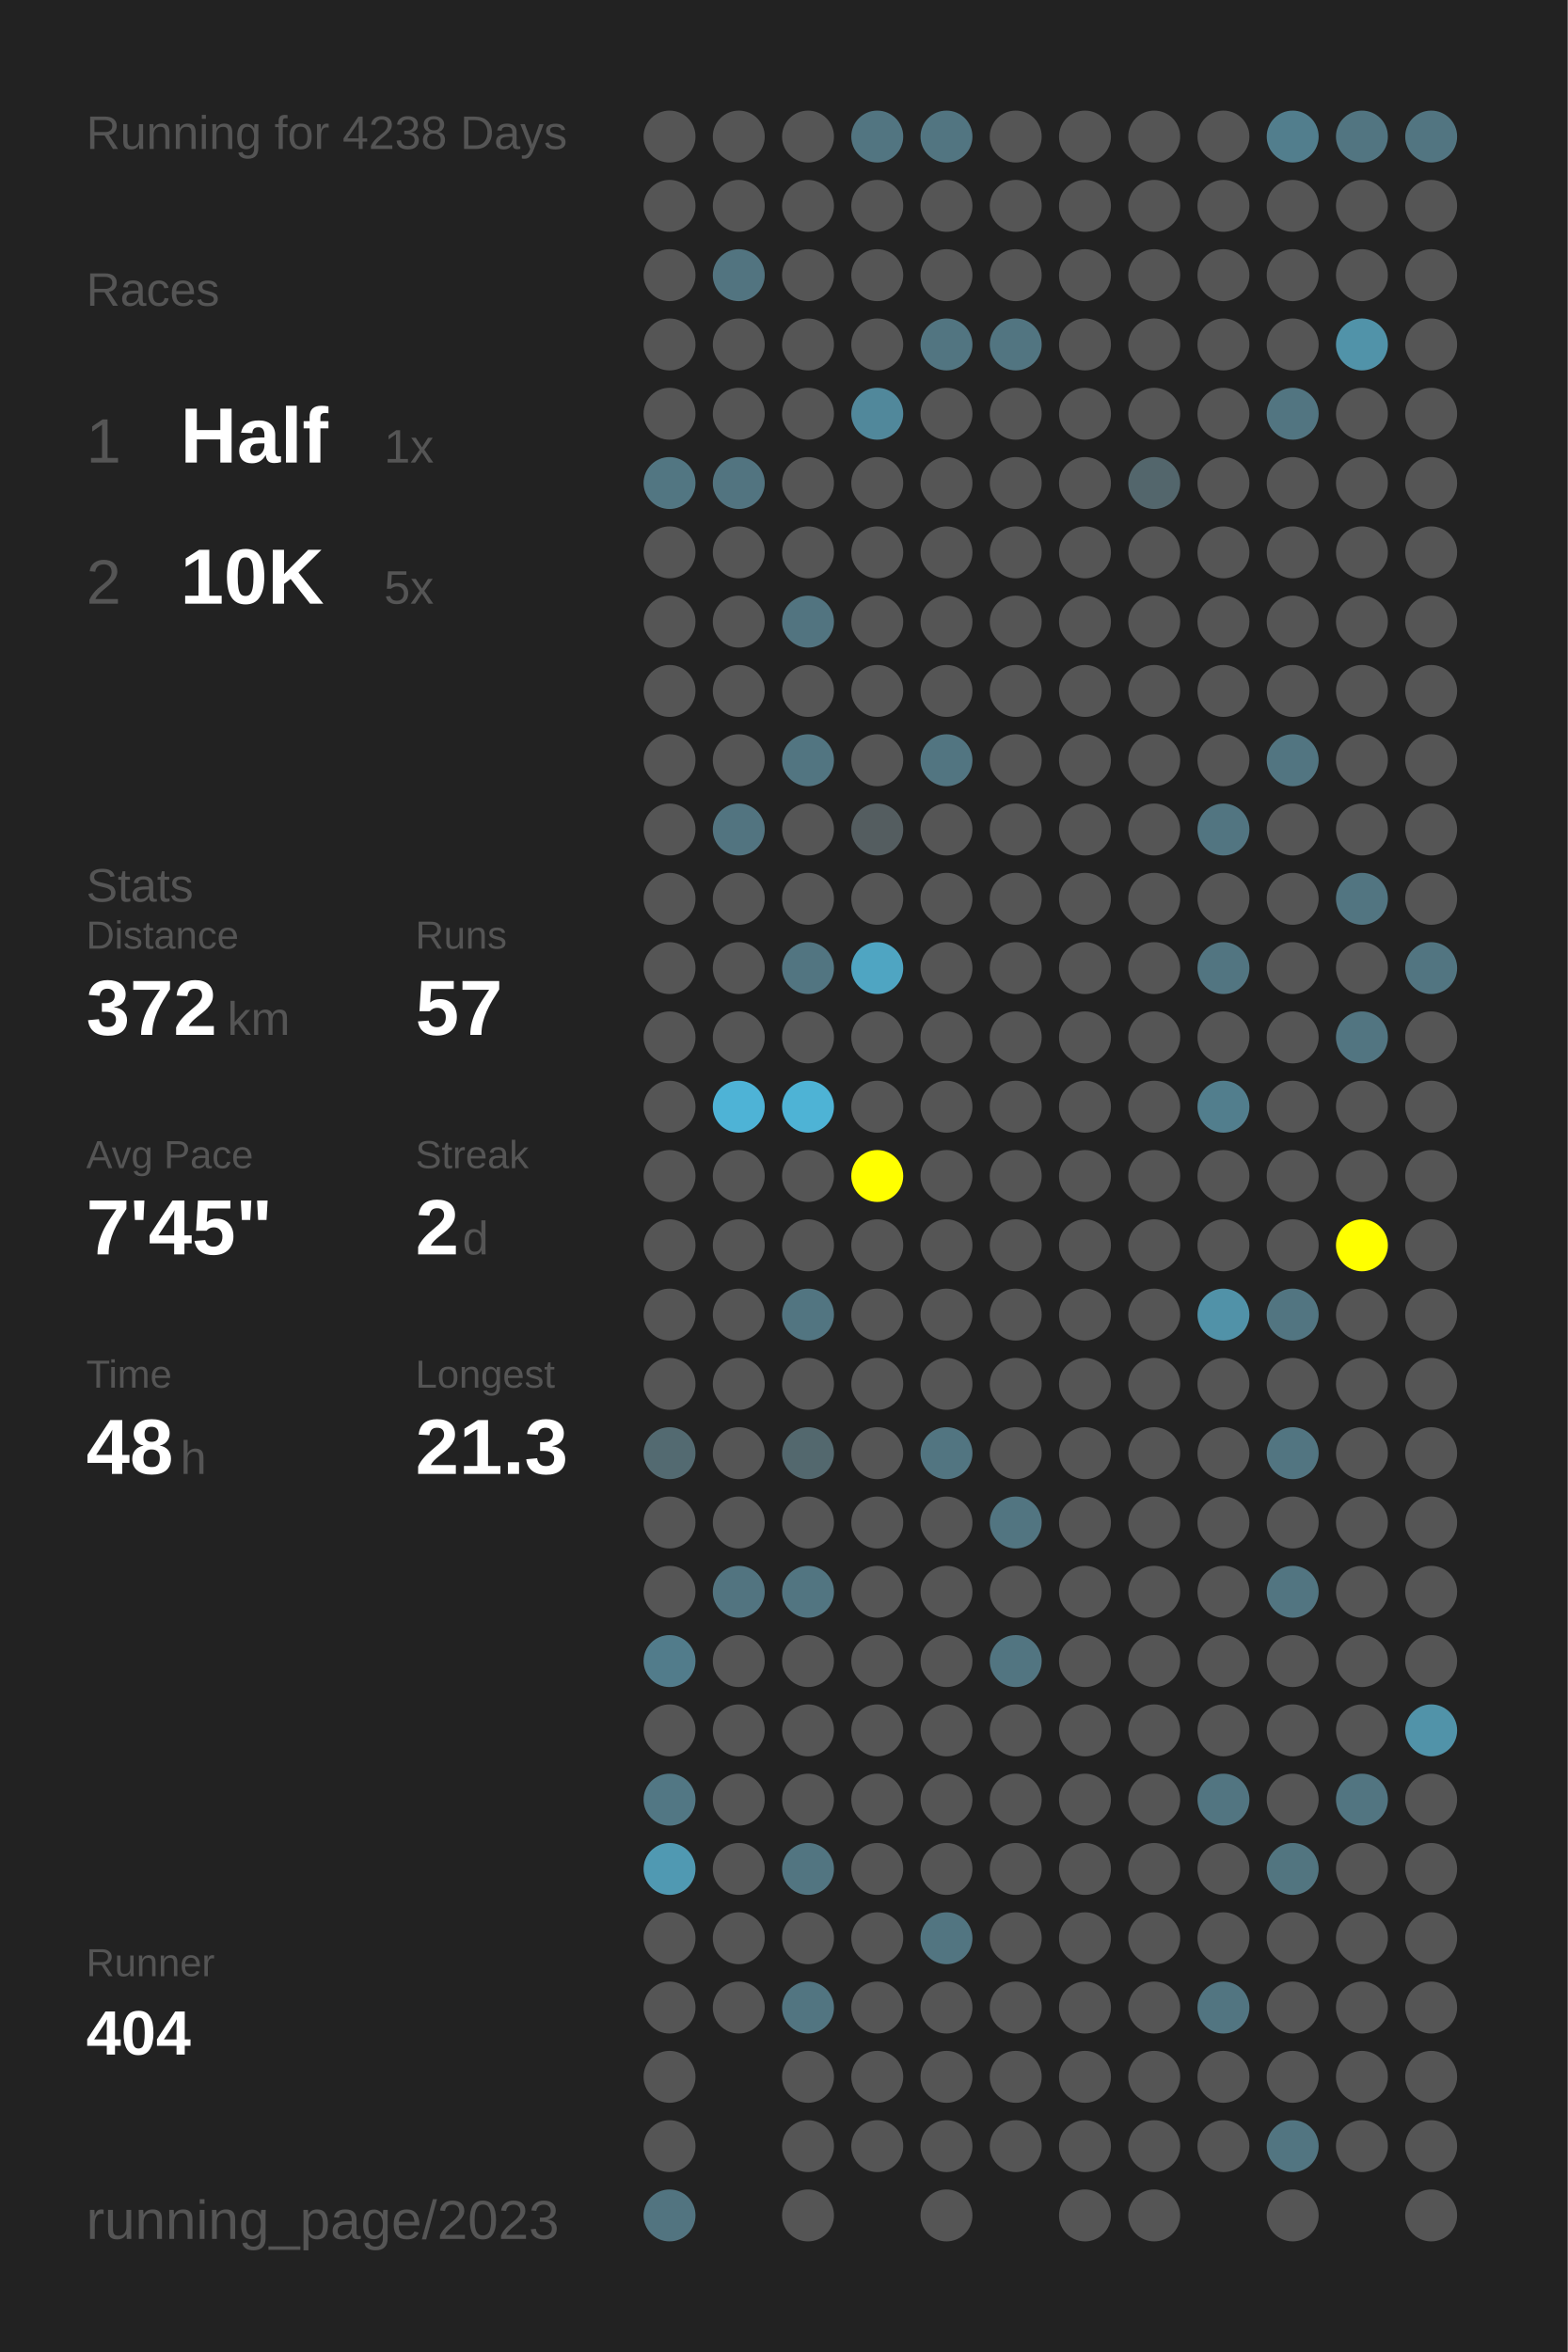
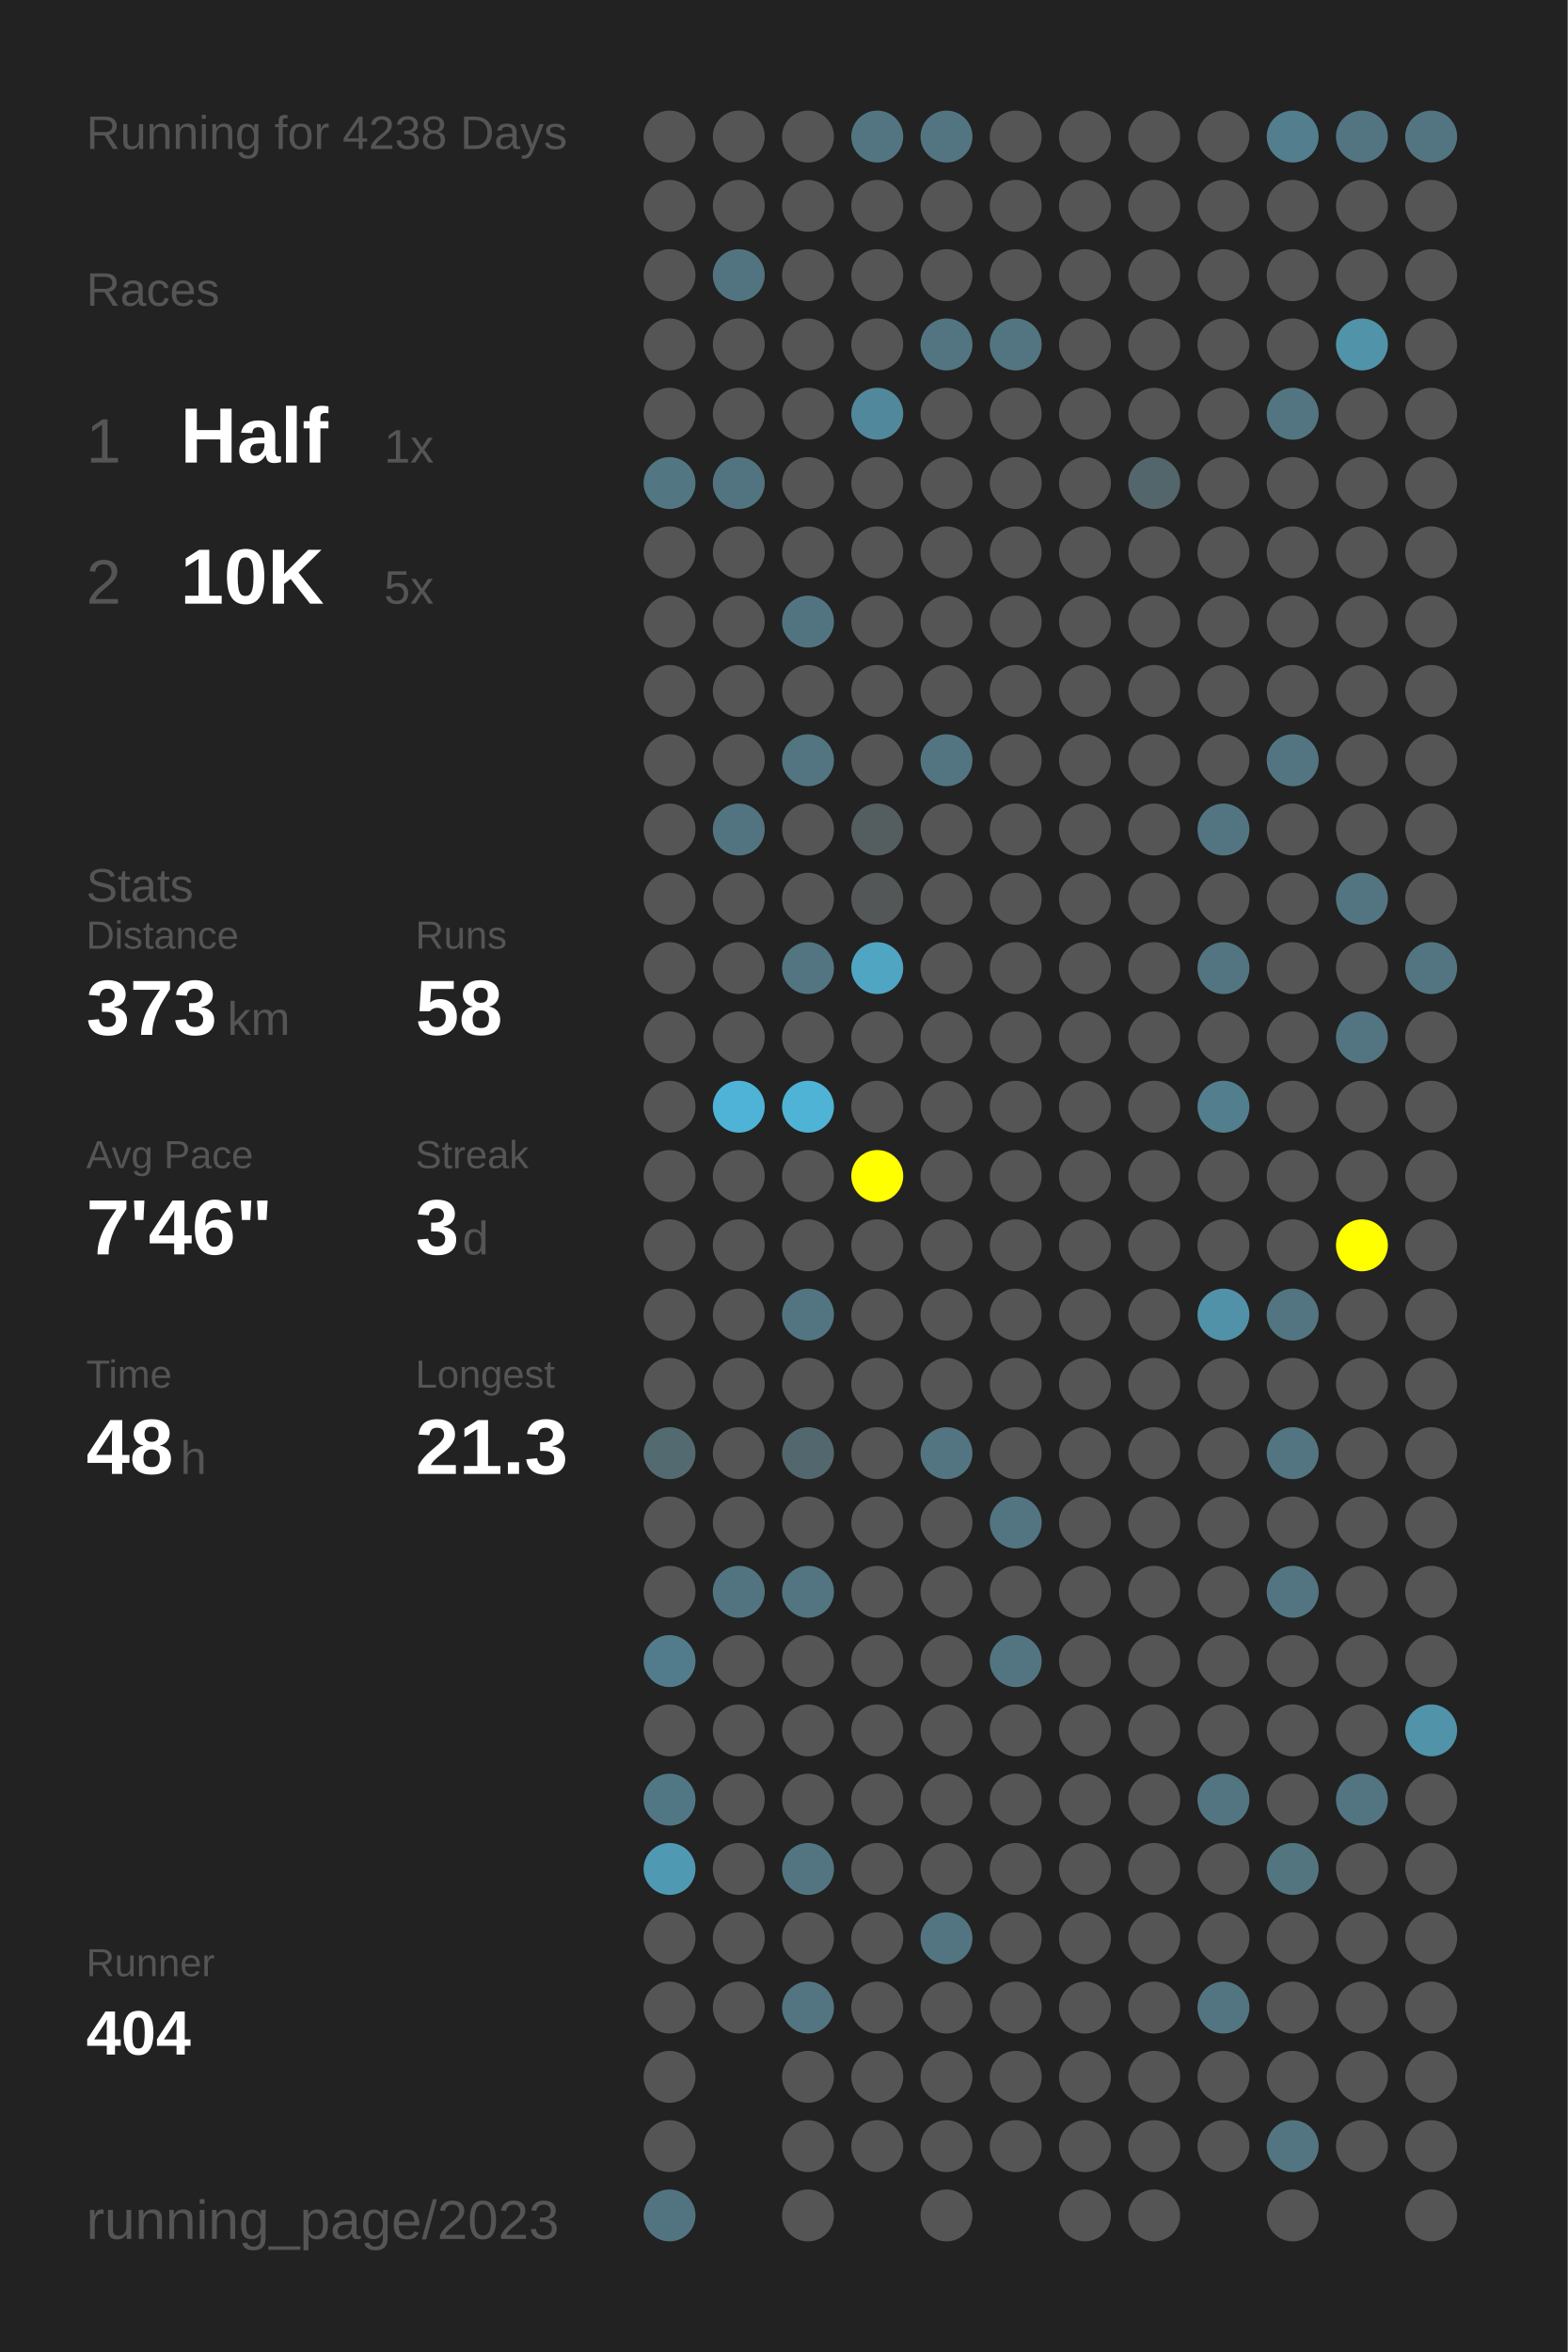
<svg xmlns="http://www.w3.org/2000/svg" baseProfile="full" height="300mm" version="1.1" viewBox="0,0,200,300" width="200mm">
  <defs />
  <rect fill="#222222" height="300" width="200" x="0" y="0" />
  <text fill="#555555" style="font-size:6px; font-family:Arial;" x="11" y="19">Running for 4238 Days</text>
  <text fill="#555555" style="font-size:6px; font-family:Arial;" x="11" y="39">Races</text>
  <text fill="#555555" style="font-size:8px; font-family:Arial;" x="11" y="59">1</text>
  <text fill="#FFFFFF" style="font-size:10px; font-family:Arial; font-weight:bold;" x="23" y="59">Half</text>
  <text fill="#555555" style="font-size:6px; font-family:Arial;" x="49" y="59">1x</text>
  <text fill="#555555" style="font-size:8px; font-family:Arial;" x="11" y="77">2</text>
  <text fill="#FFFFFF" style="font-size:10px; font-family:Arial; font-weight:bold;" x="23" y="77">10K</text>
  <text fill="#555555" style="font-size:6px; font-family:Arial;" x="49" y="77">5x</text>
  <text fill="#555555" style="font-size:6px; font-family:Arial;" x="11" y="115">Stats</text>
  <text fill="#555555" style="font-size:5px; font-family:Arial;" x="11" y="121">Distance</text>
-   <text fill="#FFFFFF" style="font-size:10px; font-family:Arial; font-weight:bold;" x="11" y="132">372</text>
+   <text fill="#FFFFFF" style="font-size:10px; font-family:Arial; font-weight:bold;" x="11" y="132">373</text>
  <text fill="#555555" style="font-size:6px; font-family:Arial;" x="29" y="132">km</text>
  <text fill="#555555" style="font-size:5px; font-family:Arial;" x="53" y="121">Runs</text>
-   <text fill="#FFFFFF" style="font-size:10px; font-family:Arial; font-weight:bold;" x="53" y="132">57</text>
+   <text fill="#FFFFFF" style="font-size:10px; font-family:Arial; font-weight:bold;" x="53" y="132">58</text>
  <text fill="#555555" style="font-size:5px; font-family:Arial;" x="11" y="149">Avg Pace</text>
-   <text fill="#FFFFFF" style="font-size:10px; font-family:Arial; font-weight:bold;" x="11" y="160">7'45"</text>
+   <text fill="#FFFFFF" style="font-size:10px; font-family:Arial; font-weight:bold;" x="11" y="160">7'46"</text>
  <text fill="#555555" style="font-size:5px; font-family:Arial;" x="53" y="149">Streak</text>
-   <text fill="#FFFFFF" style="font-size:10px; font-family:Arial; font-weight:bold;" x="53" y="160">2</text>
+   <text fill="#FFFFFF" style="font-size:10px; font-family:Arial; font-weight:bold;" x="53" y="160">3</text>
  <text fill="#555555" style="font-size:6px; font-family:Arial;" x="59" y="160">d</text>
  <text fill="#555555" style="font-size:5px; font-family:Arial;" x="11" y="177">Time</text>
  <text fill="#FFFFFF" style="font-size:10px; font-family:Arial; font-weight:bold;" x="11" y="188">48</text>
  <text fill="#555555" style="font-size:6px; font-family:Arial;" x="23" y="188">h</text>
  <text fill="#555555" style="font-size:5px; font-family:Arial;" x="53" y="177">Longest</text>
  <text fill="#FFFFFF" style="font-size:10px; font-family:Arial; font-weight:bold;" x="53" y="188">21.3</text>
  <text fill="#555555" style="font-size:5px; font-family:Arial;" x="11" y="252.065">Runner</text>
  <text fill="#FFFFFF" style="font-size:8px; font-family:Arial; font-weight:bold;" x="11" y="262.065">404</text>
  <text fill="#555555" style="font-size:7px; font-family:Arial;" x="11" y="285.581">running_page/2023</text>
  <circle cx="85.417" cy="17.419" fill="#555555" r="3.312" />
  <circle cx="85.417" cy="26.258" fill="#555555" r="3.312" />
  <circle cx="85.417" cy="35.097" fill="#555555" r="3.312" />
  <circle cx="85.417" cy="43.935" fill="#555555" r="3.312" />
  <circle cx="85.417" cy="52.774" fill="#555555" r="3.312" />
  <circle cx="85.417" cy="61.613" fill="#527682" r="3.312" />
  <circle cx="85.417" cy="70.452" fill="#555555" r="3.312" />
  <circle cx="85.417" cy="79.29" fill="#555555" r="3.312" />
  <circle cx="85.417" cy="88.129" fill="#555555" r="3.312" />
  <circle cx="85.417" cy="96.968" fill="#555555" r="3.312" />
  <circle cx="85.417" cy="105.806" fill="#555555" r="3.312" />
  <circle cx="85.417" cy="114.645" fill="#555555" r="3.312" />
  <circle cx="85.417" cy="123.484" fill="#555555" r="3.312" />
  <circle cx="85.417" cy="132.323" fill="#555555" r="3.312" />
  <circle cx="85.417" cy="141.161" fill="#555555" r="3.312" />
  <circle cx="85.417" cy="150" fill="#555555" r="3.312" />
  <circle cx="85.417" cy="158.839" fill="#555555" r="3.312" />
  <circle cx="85.417" cy="167.677" fill="#555555" r="3.312" />
  <circle cx="85.417" cy="176.516" fill="#555555" r="3.312" />
  <circle cx="85.417" cy="185.355" fill="#536a71" r="3.312" />
  <circle cx="85.417" cy="194.194" fill="#555555" r="3.312" />
  <circle cx="85.417" cy="203.032" fill="#555555" r="3.312" />
  <circle cx="85.417" cy="211.871" fill="#527c8b" r="3.312" />
  <circle cx="85.417" cy="220.71" fill="#555555" r="3.312" />
  <circle cx="85.417" cy="229.548" fill="#527784" r="3.312" />
  <circle cx="85.417" cy="238.387" fill="#5099b2" r="3.312" />
  <circle cx="85.417" cy="247.226" fill="#555555" r="3.312" />
  <circle cx="85.417" cy="256.065" fill="#555555" r="3.312" />
  <circle cx="85.417" cy="264.903" fill="#555555" r="3.312" />
  <circle cx="85.417" cy="273.742" fill="#555555" r="3.312" />
  <circle cx="85.417" cy="282.581" fill="#527480" r="3.312" />
  <circle cx="94.25" cy="17.419" fill="#555555" r="3.312" />
  <circle cx="94.25" cy="26.258" fill="#555555" r="3.312" />
  <circle cx="94.25" cy="35.097" fill="#527480" r="3.312" />
  <circle cx="94.25" cy="43.935" fill="#555555" r="3.312" />
  <circle cx="94.25" cy="52.774" fill="#555555" r="3.312" />
  <circle cx="94.25" cy="61.613" fill="#527480" r="3.312" />
  <circle cx="94.25" cy="70.452" fill="#555555" r="3.312" />
  <circle cx="94.25" cy="79.29" fill="#555555" r="3.312" />
  <circle cx="94.25" cy="88.129" fill="#555555" r="3.312" />
  <circle cx="94.25" cy="96.968" fill="#555555" r="3.312" />
  <circle cx="94.25" cy="105.806" fill="#527480" r="3.312" />
  <circle cx="94.25" cy="114.645" fill="#555555" r="3.312" />
  <circle cx="94.25" cy="123.484" fill="#555555" r="3.312" />
  <circle cx="94.25" cy="132.323" fill="#555555" r="3.312" />
  <circle cx="94.25" cy="141.161" fill="#4eb3d6" r="3.312" />
  <circle cx="94.25" cy="150" fill="#555555" r="3.312" />
  <circle cx="94.25" cy="158.839" fill="#555555" r="3.312" />
  <circle cx="94.25" cy="167.677" fill="#555555" r="3.312" />
  <circle cx="94.25" cy="176.516" fill="#555555" r="3.312" />
  <circle cx="94.25" cy="185.355" fill="#555555" r="3.312" />
  <circle cx="94.25" cy="194.194" fill="#555555" r="3.312" />
  <circle cx="94.25" cy="203.032" fill="#527480" r="3.312" />
  <circle cx="94.25" cy="211.871" fill="#555555" r="3.312" />
  <circle cx="94.25" cy="220.71" fill="#555555" r="3.312" />
  <circle cx="94.25" cy="229.548" fill="#555555" r="3.312" />
  <circle cx="94.25" cy="238.387" fill="#555555" r="3.312" />
  <circle cx="94.25" cy="247.226" fill="#555555" r="3.312" />
  <circle cx="94.25" cy="256.065" fill="#555555" r="3.312" />
  <circle cx="103.083" cy="17.419" fill="#555555" r="3.312" />
  <circle cx="103.083" cy="26.258" fill="#555555" r="3.312" />
  <circle cx="103.083" cy="35.097" fill="#555555" r="3.312" />
  <circle cx="103.083" cy="43.935" fill="#555555" r="3.312" />
  <circle cx="103.083" cy="52.774" fill="#555555" r="3.312" />
  <circle cx="103.083" cy="61.613" fill="#555555" r="3.312" />
  <circle cx="103.083" cy="70.452" fill="#555555" r="3.312" />
  <circle cx="103.083" cy="79.29" fill="#527480" r="3.312" />
  <circle cx="103.083" cy="88.129" fill="#555555" r="3.312" />
  <circle cx="103.083" cy="96.968" fill="#527581" r="3.312" />
  <circle cx="103.083" cy="105.806" fill="#555555" r="3.312" />
  <circle cx="103.083" cy="114.645" fill="#555555" r="3.312" />
  <circle cx="103.083" cy="123.484" fill="#527581" r="3.312" />
  <circle cx="103.083" cy="132.323" fill="#555555" r="3.312" />
  <circle cx="103.083" cy="141.161" fill="#4eb3d5" r="3.312" />
  <circle cx="103.083" cy="150" fill="#555555" r="3.312" />
  <circle cx="103.083" cy="158.839" fill="#555555" r="3.312" />
  <circle cx="103.083" cy="167.677" fill="#527581" r="3.312" />
  <circle cx="103.083" cy="176.516" fill="#555555" r="3.312" />
  <circle cx="103.083" cy="185.355" fill="#53686e" r="3.312" />
  <circle cx="103.083" cy="194.194" fill="#555555" r="3.312" />
  <circle cx="103.083" cy="203.032" fill="#527581" r="3.312" />
  <circle cx="103.083" cy="211.871" fill="#555555" r="3.312" />
  <circle cx="103.083" cy="220.71" fill="#555555" r="3.312" />
  <circle cx="103.083" cy="229.548" fill="#555555" r="3.312" />
  <circle cx="103.083" cy="238.387" fill="#527581" r="3.312" />
  <circle cx="103.083" cy="247.226" fill="#555555" r="3.312" />
  <circle cx="103.083" cy="256.065" fill="#527581" r="3.312" />
  <circle cx="103.083" cy="264.903" fill="#555555" r="3.312" />
  <circle cx="103.083" cy="273.742" fill="#555555" r="3.312" />
  <circle cx="103.083" cy="282.581" fill="#555555" r="3.312" />
  <circle cx="111.917" cy="17.419" fill="#527581" r="3.312" />
  <circle cx="111.917" cy="26.258" fill="#555555" r="3.312" />
  <circle cx="111.917" cy="35.097" fill="#555555" r="3.312" />
  <circle cx="111.917" cy="43.935" fill="#555555" r="3.312" />
  <circle cx="111.917" cy="52.774" fill="#51889b" r="3.312" />
  <circle cx="111.917" cy="61.613" fill="#555555" r="3.312" />
  <circle cx="111.917" cy="70.452" fill="#555555" r="3.312" />
  <circle cx="111.917" cy="79.29" fill="#555555" r="3.312" />
  <circle cx="111.917" cy="88.129" fill="#555555" r="3.312" />
  <circle cx="111.917" cy="96.968" fill="#555555" r="3.312" />
  <circle cx="111.917" cy="105.806" fill="#545d60" r="3.312" />
-   <circle cx="111.917" cy="114.645" fill="#555555" r="3.312" />
+   <circle cx="111.917" cy="114.645" fill="#545757" r="3.312" />
  <circle cx="111.917" cy="123.484" fill="#4fa5c2" r="3.312" />
  <circle cx="111.917" cy="132.323" fill="#555555" r="3.312" />
  <circle cx="111.917" cy="141.161" fill="#555555" r="3.312" />
  <circle cx="111.917" cy="150" fill="#FFFF00" r="3.312" />
  <circle cx="111.917" cy="158.839" fill="#555555" r="3.312" />
  <circle cx="111.917" cy="167.677" fill="#555555" r="3.312" />
  <circle cx="111.917" cy="176.516" fill="#555555" r="3.312" />
  <circle cx="111.917" cy="185.355" fill="#555555" r="3.312" />
  <circle cx="111.917" cy="194.194" fill="#555555" r="3.312" />
  <circle cx="111.917" cy="203.032" fill="#555555" r="3.312" />
  <circle cx="111.917" cy="211.871" fill="#555555" r="3.312" />
  <circle cx="111.917" cy="220.71" fill="#555555" r="3.312" />
  <circle cx="111.917" cy="229.548" fill="#555555" r="3.312" />
  <circle cx="111.917" cy="238.387" fill="#555555" r="3.312" />
  <circle cx="111.917" cy="247.226" fill="#555555" r="3.312" />
  <circle cx="111.917" cy="256.065" fill="#555555" r="3.312" />
  <circle cx="111.917" cy="264.903" fill="#555555" r="3.312" />
  <circle cx="111.917" cy="273.742" fill="#555555" r="3.312" />
  <circle cx="120.75" cy="17.419" fill="#527581" r="3.312" />
  <circle cx="120.75" cy="26.258" fill="#555555" r="3.312" />
  <circle cx="120.75" cy="35.097" fill="#555555" r="3.312" />
  <circle cx="120.75" cy="43.935" fill="#527581" r="3.312" />
  <circle cx="120.75" cy="52.774" fill="#555555" r="3.312" />
  <circle cx="120.75" cy="61.613" fill="#555555" r="3.312" />
  <circle cx="120.75" cy="70.452" fill="#555555" r="3.312" />
  <circle cx="120.75" cy="79.29" fill="#555555" r="3.312" />
  <circle cx="120.75" cy="88.129" fill="#555555" r="3.312" />
  <circle cx="120.75" cy="96.968" fill="#527581" r="3.312" />
  <circle cx="120.75" cy="105.806" fill="#555555" r="3.312" />
  <circle cx="120.75" cy="114.645" fill="#555555" r="3.312" />
  <circle cx="120.75" cy="123.484" fill="#555555" r="3.312" />
  <circle cx="120.75" cy="132.323" fill="#555555" r="3.312" />
  <circle cx="120.75" cy="141.161" fill="#555555" r="3.312" />
  <circle cx="120.75" cy="150" fill="#555555" r="3.312" />
  <circle cx="120.75" cy="158.839" fill="#555555" r="3.312" />
  <circle cx="120.75" cy="167.677" fill="#555555" r="3.312" />
  <circle cx="120.75" cy="176.516" fill="#555555" r="3.312" />
  <circle cx="120.75" cy="185.355" fill="#527581" r="3.312" />
  <circle cx="120.75" cy="194.194" fill="#555555" r="3.312" />
  <circle cx="120.75" cy="203.032" fill="#555555" r="3.312" />
  <circle cx="120.75" cy="211.871" fill="#555555" r="3.312" />
  <circle cx="120.75" cy="220.71" fill="#555555" r="3.312" />
  <circle cx="120.75" cy="229.548" fill="#555555" r="3.312" />
  <circle cx="120.75" cy="238.387" fill="#555555" r="3.312" />
  <circle cx="120.75" cy="247.226" fill="#527581" r="3.312" />
  <circle cx="120.75" cy="256.065" fill="#555555" r="3.312" />
  <circle cx="120.75" cy="264.903" fill="#555555" r="3.312" />
  <circle cx="120.75" cy="273.742" fill="#555555" r="3.312" />
  <circle cx="120.75" cy="282.581" fill="#555555" r="3.312" />
  <circle cx="129.583" cy="17.419" fill="#555555" r="3.312" />
  <circle cx="129.583" cy="26.258" fill="#555555" r="3.312" />
  <circle cx="129.583" cy="35.097" fill="#555555" r="3.312" />
  <circle cx="129.583" cy="43.935" fill="#527581" r="3.312" />
  <circle cx="129.583" cy="52.774" fill="#555555" r="3.312" />
  <circle cx="129.583" cy="61.613" fill="#555555" r="3.312" />
  <circle cx="129.583" cy="70.452" fill="#555555" r="3.312" />
  <circle cx="129.583" cy="79.29" fill="#555555" r="3.312" />
  <circle cx="129.583" cy="88.129" fill="#555555" r="3.312" />
  <circle cx="129.583" cy="96.968" fill="#555555" r="3.312" />
  <circle cx="129.583" cy="105.806" fill="#555555" r="3.312" />
  <circle cx="129.583" cy="114.645" fill="#555555" r="3.312" />
  <circle cx="129.583" cy="123.484" fill="#555555" r="3.312" />
  <circle cx="129.583" cy="132.323" fill="#555555" r="3.312" />
  <circle cx="129.583" cy="141.161" fill="#555555" r="3.312" />
  <circle cx="129.583" cy="150" fill="#555555" r="3.312" />
  <circle cx="129.583" cy="158.839" fill="#555555" r="3.312" />
  <circle cx="129.583" cy="167.677" fill="#555555" r="3.312" />
  <circle cx="129.583" cy="176.516" fill="#555555" r="3.312" />
  <circle cx="129.583" cy="185.355" fill="#555555" r="3.312" />
  <circle cx="129.583" cy="194.194" fill="#527581" r="3.312" />
  <circle cx="129.583" cy="203.032" fill="#555555" r="3.312" />
  <circle cx="129.583" cy="211.871" fill="#527581" r="3.312" />
  <circle cx="129.583" cy="220.71" fill="#555555" r="3.312" />
  <circle cx="129.583" cy="229.548" fill="#555555" r="3.312" />
  <circle cx="129.583" cy="238.387" fill="#555555" r="3.312" />
  <circle cx="129.583" cy="247.226" fill="#555555" r="3.312" />
  <circle cx="129.583" cy="256.065" fill="#555555" r="3.312" />
  <circle cx="129.583" cy="264.903" fill="#555555" r="3.312" />
  <circle cx="129.583" cy="273.742" fill="#555555" r="3.312" />
  <circle cx="138.417" cy="17.419" fill="#555555" r="3.312" />
  <circle cx="138.417" cy="26.258" fill="#555555" r="3.312" />
  <circle cx="138.417" cy="35.097" fill="#555555" r="3.312" />
  <circle cx="138.417" cy="43.935" fill="#555555" r="3.312" />
  <circle cx="138.417" cy="52.774" fill="#555555" r="3.312" />
  <circle cx="138.417" cy="61.613" fill="#555555" r="3.312" />
  <circle cx="138.417" cy="70.452" fill="#555555" r="3.312" />
  <circle cx="138.417" cy="79.29" fill="#555555" r="3.312" />
  <circle cx="138.417" cy="88.129" fill="#555555" r="3.312" />
  <circle cx="138.417" cy="96.968" fill="#555555" r="3.312" />
  <circle cx="138.417" cy="105.806" fill="#555555" r="3.312" />
  <circle cx="138.417" cy="114.645" fill="#555555" r="3.312" />
  <circle cx="138.417" cy="123.484" fill="#555555" r="3.312" />
  <circle cx="138.417" cy="132.323" fill="#555555" r="3.312" />
  <circle cx="138.417" cy="141.161" fill="#555555" r="3.312" />
  <circle cx="138.417" cy="150" fill="#555555" r="3.312" />
  <circle cx="138.417" cy="158.839" fill="#555555" r="3.312" />
  <circle cx="138.417" cy="167.677" fill="#555555" r="3.312" />
  <circle cx="138.417" cy="176.516" fill="#555555" r="3.312" />
  <circle cx="138.417" cy="185.355" fill="#555555" r="3.312" />
  <circle cx="138.417" cy="194.194" fill="#555555" r="3.312" />
  <circle cx="138.417" cy="203.032" fill="#555555" r="3.312" />
  <circle cx="138.417" cy="211.871" fill="#555555" r="3.312" />
  <circle cx="138.417" cy="220.71" fill="#555555" r="3.312" />
  <circle cx="138.417" cy="229.548" fill="#555555" r="3.312" />
  <circle cx="138.417" cy="238.387" fill="#555555" r="3.312" />
  <circle cx="138.417" cy="247.226" fill="#555555" r="3.312" />
  <circle cx="138.417" cy="256.065" fill="#555555" r="3.312" />
  <circle cx="138.417" cy="264.903" fill="#555555" r="3.312" />
  <circle cx="138.417" cy="273.742" fill="#555555" r="3.312" />
  <circle cx="138.417" cy="282.581" fill="#555555" r="3.312" />
  <circle cx="147.25" cy="17.419" fill="#555555" r="3.312" />
  <circle cx="147.25" cy="26.258" fill="#555555" r="3.312" />
  <circle cx="147.25" cy="35.097" fill="#555555" r="3.312" />
  <circle cx="147.25" cy="43.935" fill="#555555" r="3.312" />
  <circle cx="147.25" cy="52.774" fill="#555555" r="3.312" />
  <circle cx="147.25" cy="61.613" fill="#53666c" r="3.312" />
  <circle cx="147.25" cy="70.452" fill="#555555" r="3.312" />
  <circle cx="147.25" cy="79.29" fill="#555555" r="3.312" />
  <circle cx="147.25" cy="88.129" fill="#555555" r="3.312" />
  <circle cx="147.25" cy="96.968" fill="#555555" r="3.312" />
  <circle cx="147.25" cy="105.806" fill="#555555" r="3.312" />
  <circle cx="147.25" cy="114.645" fill="#555555" r="3.312" />
  <circle cx="147.25" cy="123.484" fill="#555555" r="3.312" />
  <circle cx="147.25" cy="132.323" fill="#555555" r="3.312" />
  <circle cx="147.25" cy="141.161" fill="#555555" r="3.312" />
  <circle cx="147.25" cy="150" fill="#555555" r="3.312" />
  <circle cx="147.25" cy="158.839" fill="#555555" r="3.312" />
  <circle cx="147.25" cy="167.677" fill="#555555" r="3.312" />
  <circle cx="147.25" cy="176.516" fill="#555555" r="3.312" />
  <circle cx="147.25" cy="185.355" fill="#555555" r="3.312" />
  <circle cx="147.25" cy="194.194" fill="#555555" r="3.312" />
  <circle cx="147.25" cy="203.032" fill="#555555" r="3.312" />
  <circle cx="147.25" cy="211.871" fill="#555555" r="3.312" />
  <circle cx="147.25" cy="220.71" fill="#555555" r="3.312" />
  <circle cx="147.25" cy="229.548" fill="#555555" r="3.312" />
  <circle cx="147.25" cy="238.387" fill="#555555" r="3.312" />
  <circle cx="147.25" cy="247.226" fill="#555555" r="3.312" />
  <circle cx="147.25" cy="256.065" fill="#555555" r="3.312" />
  <circle cx="147.25" cy="264.903" fill="#555555" r="3.312" />
  <circle cx="147.25" cy="273.742" fill="#555555" r="3.312" />
  <circle cx="147.25" cy="282.581" fill="#555555" r="3.312" />
  <circle cx="156.083" cy="17.419" fill="#555555" r="3.312" />
  <circle cx="156.083" cy="26.258" fill="#555555" r="3.312" />
  <circle cx="156.083" cy="35.097" fill="#555555" r="3.312" />
  <circle cx="156.083" cy="43.935" fill="#555555" r="3.312" />
  <circle cx="156.083" cy="52.774" fill="#555555" r="3.312" />
  <circle cx="156.083" cy="61.613" fill="#555555" r="3.312" />
  <circle cx="156.083" cy="70.452" fill="#555555" r="3.312" />
  <circle cx="156.083" cy="79.29" fill="#555555" r="3.312" />
  <circle cx="156.083" cy="88.129" fill="#555555" r="3.312" />
  <circle cx="156.083" cy="96.968" fill="#555555" r="3.312" />
  <circle cx="156.083" cy="105.806" fill="#527581" r="3.312" />
  <circle cx="156.083" cy="114.645" fill="#555555" r="3.312" />
  <circle cx="156.083" cy="123.484" fill="#527581" r="3.312" />
  <circle cx="156.083" cy="132.323" fill="#555555" r="3.312" />
  <circle cx="156.083" cy="141.161" fill="#527e8d" r="3.312" />
  <circle cx="156.083" cy="150" fill="#555555" r="3.312" />
  <circle cx="156.083" cy="158.839" fill="#555555" r="3.312" />
  <circle cx="156.083" cy="167.677" fill="#5192a8" r="3.312" />
  <circle cx="156.083" cy="176.516" fill="#555555" r="3.312" />
  <circle cx="156.083" cy="185.355" fill="#555555" r="3.312" />
  <circle cx="156.083" cy="194.194" fill="#555555" r="3.312" />
  <circle cx="156.083" cy="203.032" fill="#555555" r="3.312" />
  <circle cx="156.083" cy="211.871" fill="#555555" r="3.312" />
  <circle cx="156.083" cy="220.71" fill="#555555" r="3.312" />
  <circle cx="156.083" cy="229.548" fill="#527581" r="3.312" />
  <circle cx="156.083" cy="238.387" fill="#555555" r="3.312" />
  <circle cx="156.083" cy="247.226" fill="#555555" r="3.312" />
  <circle cx="156.083" cy="256.065" fill="#527581" r="3.312" />
  <circle cx="156.083" cy="264.903" fill="#555555" r="3.312" />
  <circle cx="156.083" cy="273.742" fill="#555555" r="3.312" />
  <circle cx="164.917" cy="17.419" fill="#527e8d" r="3.312" />
  <circle cx="164.917" cy="26.258" fill="#555555" r="3.312" />
  <circle cx="164.917" cy="35.097" fill="#555555" r="3.312" />
  <circle cx="164.917" cy="43.935" fill="#555555" r="3.312" />
  <circle cx="164.917" cy="52.774" fill="#527581" r="3.312" />
  <circle cx="164.917" cy="61.613" fill="#555555" r="3.312" />
  <circle cx="164.917" cy="70.452" fill="#555555" r="3.312" />
  <circle cx="164.917" cy="79.29" fill="#555555" r="3.312" />
  <circle cx="164.917" cy="88.129" fill="#555555" r="3.312" />
  <circle cx="164.917" cy="96.968" fill="#527581" r="3.312" />
  <circle cx="164.917" cy="105.806" fill="#555555" r="3.312" />
  <circle cx="164.917" cy="114.645" fill="#555555" r="3.312" />
  <circle cx="164.917" cy="123.484" fill="#555555" r="3.312" />
  <circle cx="164.917" cy="132.323" fill="#555555" r="3.312" />
  <circle cx="164.917" cy="141.161" fill="#555555" r="3.312" />
  <circle cx="164.917" cy="150" fill="#555555" r="3.312" />
  <circle cx="164.917" cy="158.839" fill="#555555" r="3.312" />
  <circle cx="164.917" cy="167.677" fill="#527581" r="3.312" />
  <circle cx="164.917" cy="176.516" fill="#555555" r="3.312" />
  <circle cx="164.917" cy="185.355" fill="#527581" r="3.312" />
  <circle cx="164.917" cy="194.194" fill="#555555" r="3.312" />
  <circle cx="164.917" cy="203.032" fill="#527581" r="3.312" />
  <circle cx="164.917" cy="211.871" fill="#555555" r="3.312" />
  <circle cx="164.917" cy="220.71" fill="#555555" r="3.312" />
  <circle cx="164.917" cy="229.548" fill="#555555" r="3.312" />
  <circle cx="164.917" cy="238.387" fill="#527580" r="3.312" />
  <circle cx="164.917" cy="247.226" fill="#555555" r="3.312" />
  <circle cx="164.917" cy="256.065" fill="#555555" r="3.312" />
  <circle cx="164.917" cy="264.903" fill="#555555" r="3.312" />
  <circle cx="164.917" cy="273.742" fill="#527581" r="3.312" />
  <circle cx="164.917" cy="282.581" fill="#555555" r="3.312" />
  <circle cx="173.75" cy="17.419" fill="#527581" r="3.312" />
  <circle cx="173.75" cy="26.258" fill="#555555" r="3.312" />
  <circle cx="173.75" cy="35.097" fill="#555555" r="3.312" />
  <circle cx="173.75" cy="43.935" fill="#5193a9" r="3.312" />
  <circle cx="173.75" cy="52.774" fill="#555555" r="3.312" />
  <circle cx="173.75" cy="61.613" fill="#555555" r="3.312" />
  <circle cx="173.75" cy="70.452" fill="#555555" r="3.312" />
  <circle cx="173.75" cy="79.29" fill="#555555" r="3.312" />
  <circle cx="173.75" cy="88.129" fill="#555555" r="3.312" />
  <circle cx="173.75" cy="96.968" fill="#555555" r="3.312" />
  <circle cx="173.75" cy="105.806" fill="#555555" r="3.312" />
  <circle cx="173.75" cy="114.645" fill="#527581" r="3.312" />
  <circle cx="173.75" cy="123.484" fill="#555555" r="3.312" />
  <circle cx="173.75" cy="132.323" fill="#527581" r="3.312" />
  <circle cx="173.75" cy="141.161" fill="#555555" r="3.312" />
  <circle cx="173.75" cy="150" fill="#555555" r="3.312" />
  <circle cx="173.75" cy="158.839" fill="#FFFF00" r="3.312" />
  <circle cx="173.75" cy="167.677" fill="#555555" r="3.312" />
  <circle cx="173.75" cy="176.516" fill="#555555" r="3.312" />
  <circle cx="173.75" cy="185.355" fill="#555555" r="3.312" />
  <circle cx="173.75" cy="194.194" fill="#555555" r="3.312" />
  <circle cx="173.75" cy="203.032" fill="#555555" r="3.312" />
  <circle cx="173.75" cy="211.871" fill="#555555" r="3.312" />
  <circle cx="173.75" cy="220.71" fill="#555555" r="3.312" />
  <circle cx="173.75" cy="229.548" fill="#527581" r="3.312" />
  <circle cx="173.75" cy="238.387" fill="#555555" r="3.312" />
  <circle cx="173.75" cy="247.226" fill="#555555" r="3.312" />
  <circle cx="173.75" cy="256.065" fill="#555555" r="3.312" />
  <circle cx="173.75" cy="264.903" fill="#555555" r="3.312" />
  <circle cx="173.75" cy="273.742" fill="#555555" r="3.312" />
  <circle cx="182.583" cy="17.419" fill="#527581" r="3.312" />
  <circle cx="182.583" cy="26.258" fill="#555555" r="3.312" />
  <circle cx="182.583" cy="35.097" fill="#555555" r="3.312" />
  <circle cx="182.583" cy="43.935" fill="#555555" r="3.312" />
  <circle cx="182.583" cy="52.774" fill="#555555" r="3.312" />
  <circle cx="182.583" cy="61.613" fill="#555555" r="3.312" />
  <circle cx="182.583" cy="70.452" fill="#555555" r="3.312" />
  <circle cx="182.583" cy="79.29" fill="#555555" r="3.312" />
  <circle cx="182.583" cy="88.129" fill="#555555" r="3.312" />
  <circle cx="182.583" cy="96.968" fill="#555555" r="3.312" />
  <circle cx="182.583" cy="105.806" fill="#555555" r="3.312" />
  <circle cx="182.583" cy="114.645" fill="#555555" r="3.312" />
  <circle cx="182.583" cy="123.484" fill="#527581" r="3.312" />
  <circle cx="182.583" cy="132.323" fill="#555555" r="3.312" />
  <circle cx="182.583" cy="141.161" fill="#555555" r="3.312" />
  <circle cx="182.583" cy="150" fill="#555555" r="3.312" />
  <circle cx="182.583" cy="158.839" fill="#555555" r="3.312" />
  <circle cx="182.583" cy="167.677" fill="#555555" r="3.312" />
  <circle cx="182.583" cy="176.516" fill="#555555" r="3.312" />
  <circle cx="182.583" cy="185.355" fill="#555555" r="3.312" />
  <circle cx="182.583" cy="194.194" fill="#555555" r="3.312" />
  <circle cx="182.583" cy="203.032" fill="#555555" r="3.312" />
  <circle cx="182.583" cy="211.871" fill="#555555" r="3.312" />
  <circle cx="182.583" cy="220.71" fill="#5193a9" r="3.312" />
  <circle cx="182.583" cy="229.548" fill="#555555" r="3.312" />
  <circle cx="182.583" cy="238.387" fill="#555555" r="3.312" />
  <circle cx="182.583" cy="247.226" fill="#555555" r="3.312" />
  <circle cx="182.583" cy="256.065" fill="#555555" r="3.312" />
  <circle cx="182.583" cy="264.903" fill="#555555" r="3.312" />
  <circle cx="182.583" cy="273.742" fill="#555555" r="3.312" />
  <circle cx="182.583" cy="282.581" fill="#555555" r="3.312" />
</svg>
